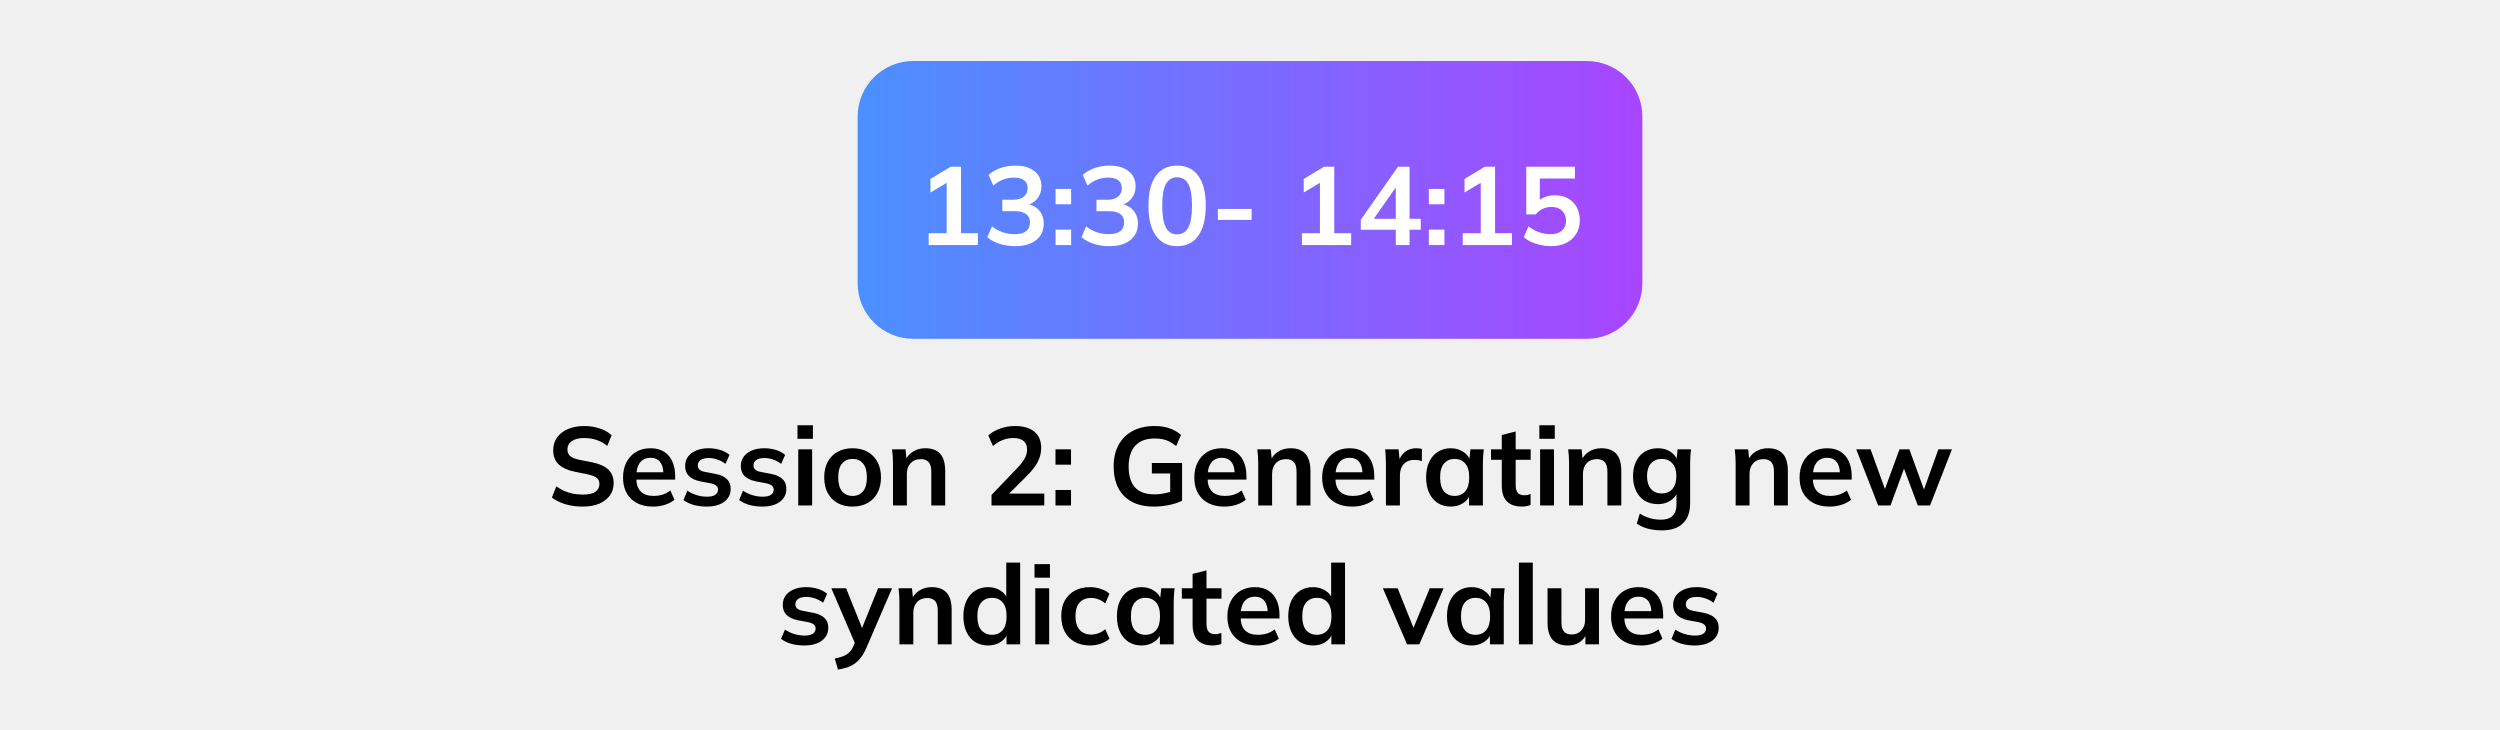
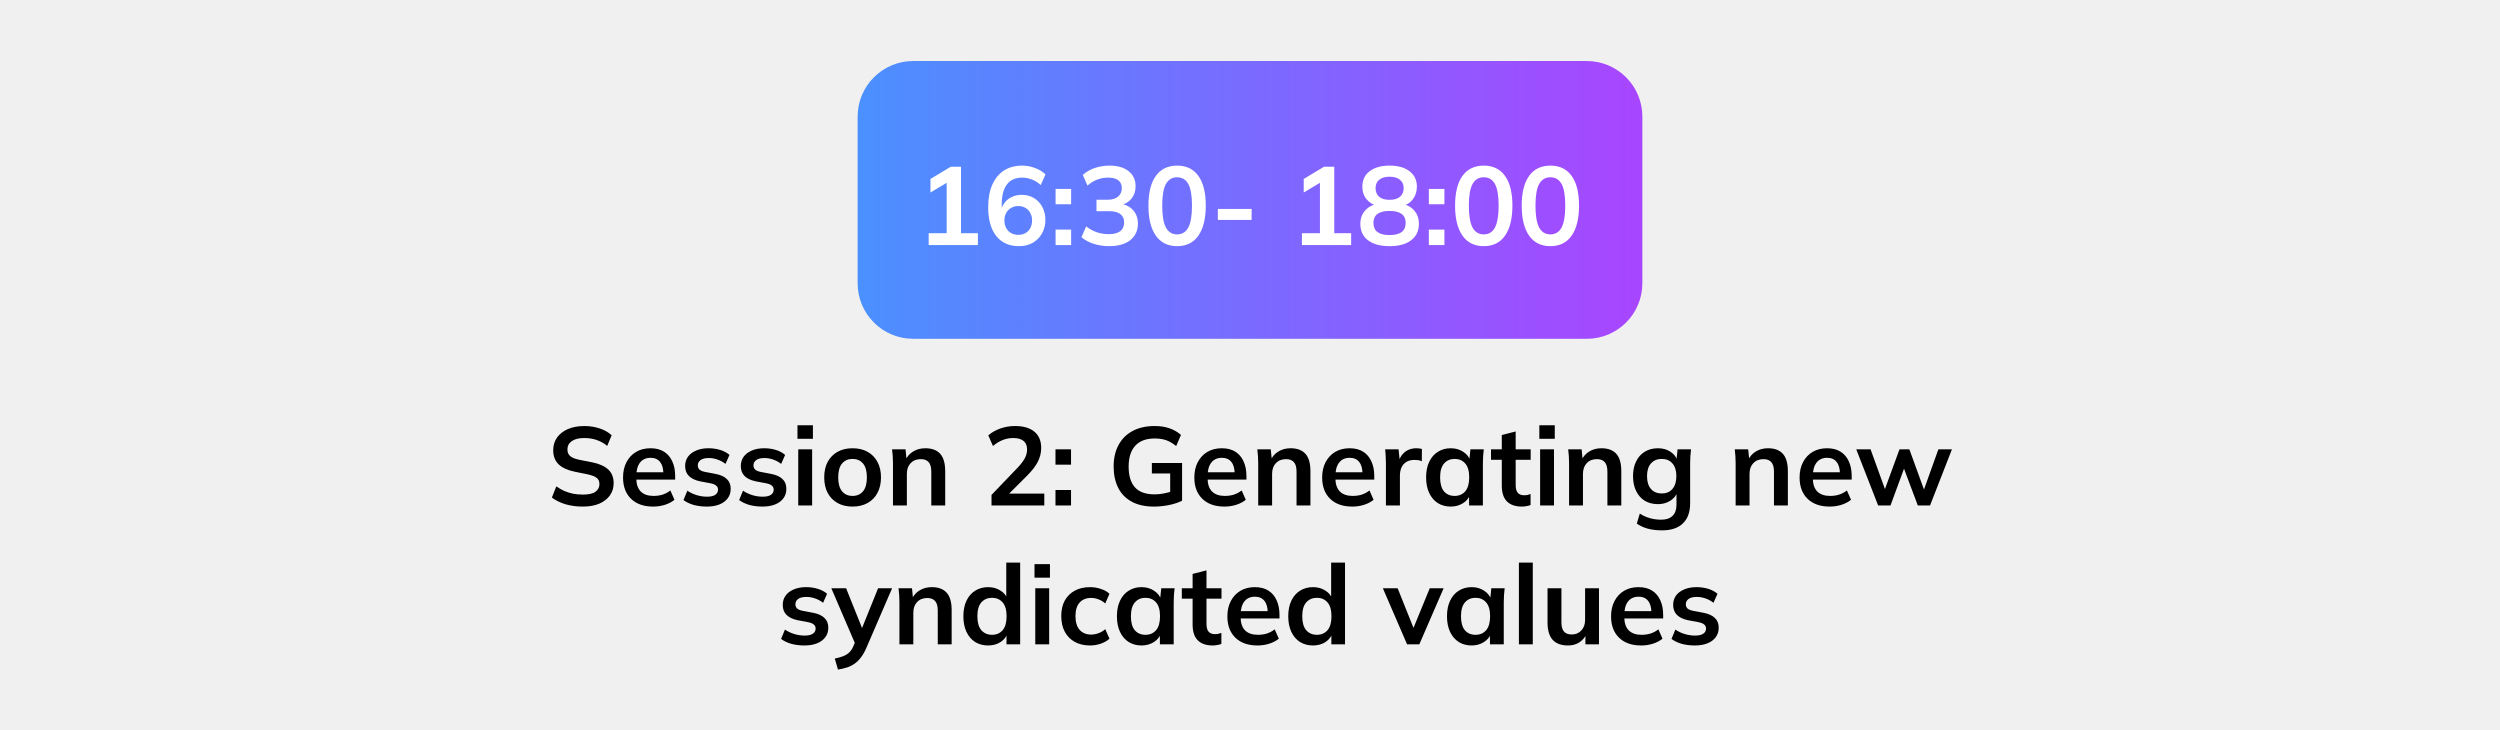
<svg xmlns="http://www.w3.org/2000/svg" width="360" height="105" viewBox="0 0 360 105" fill="none">
  <rect x="123.5" y="8.788" width="113" height="40" rx="8" fill="url(#paint0_linear_8_277)" />
-   <path d="M133.729 35.288V33.576H136.321V25.736H137.313L133.985 27.72V25.768L136.913 24.008H138.385V33.576H140.817V35.288H133.729ZM146.171 35.448C145.392 35.448 144.646 35.336 143.931 35.112C143.216 34.878 142.63 34.558 142.171 34.152L142.843 32.6C143.344 32.984 143.862 33.267 144.395 33.448C144.939 33.63 145.51 33.72 146.107 33.72C146.832 33.72 147.382 33.576 147.755 33.288C148.128 33 148.315 32.579 148.315 32.024C148.315 31.491 148.128 31.091 147.755 30.824C147.392 30.547 146.859 30.408 146.155 30.408H144.331V28.76H145.979C146.587 28.76 147.072 28.611 147.435 28.312C147.798 28.014 147.979 27.603 147.979 27.08C147.979 26.59 147.808 26.216 147.467 25.96C147.136 25.704 146.656 25.576 146.027 25.576C144.896 25.576 143.899 25.96 143.035 26.728L142.363 25.192C142.822 24.766 143.387 24.435 144.059 24.2C144.742 23.966 145.456 23.848 146.203 23.848C147.376 23.848 148.294 24.115 148.955 24.648C149.627 25.171 149.963 25.902 149.963 26.84C149.963 27.512 149.771 28.094 149.387 28.584C149.014 29.064 148.496 29.384 147.835 29.544V29.352C148.614 29.48 149.216 29.8 149.643 30.312C150.08 30.814 150.299 31.443 150.299 32.2C150.299 33.203 149.931 33.998 149.195 34.584C148.459 35.16 147.451 35.448 146.171 35.448ZM152.005 29.416V27.208H154.245V29.416H152.005ZM152.005 35.288V33.064H154.245V35.288H152.005ZM159.733 35.448C158.955 35.448 158.208 35.336 157.493 35.112C156.779 34.878 156.192 34.558 155.733 34.152L156.405 32.6C156.907 32.984 157.424 33.267 157.957 33.448C158.501 33.63 159.072 33.72 159.669 33.72C160.395 33.72 160.944 33.576 161.317 33.288C161.691 33 161.877 32.579 161.877 32.024C161.877 31.491 161.691 31.091 161.317 30.824C160.955 30.547 160.421 30.408 159.717 30.408H157.893V28.76H159.541C160.149 28.76 160.635 28.611 160.997 28.312C161.36 28.014 161.541 27.603 161.541 27.08C161.541 26.59 161.371 26.216 161.029 25.96C160.699 25.704 160.219 25.576 159.589 25.576C158.459 25.576 157.461 25.96 156.597 26.728L155.925 25.192C156.384 24.766 156.949 24.435 157.621 24.2C158.304 23.966 159.019 23.848 159.765 23.848C160.939 23.848 161.856 24.115 162.517 24.648C163.189 25.171 163.525 25.902 163.525 26.84C163.525 27.512 163.333 28.094 162.949 28.584C162.576 29.064 162.059 29.384 161.397 29.544V29.352C162.176 29.48 162.779 29.8 163.205 30.312C163.643 30.814 163.861 31.443 163.861 32.2C163.861 33.203 163.493 33.998 162.757 34.584C162.021 35.16 161.013 35.448 159.733 35.448ZM169.503 35.448C168.18 35.448 167.162 34.947 166.447 33.944C165.732 32.931 165.375 31.491 165.375 29.624C165.375 27.736 165.732 26.302 166.447 25.32C167.162 24.339 168.18 23.848 169.503 23.848C170.836 23.848 171.855 24.339 172.559 25.32C173.274 26.302 173.631 27.731 173.631 29.608C173.631 31.486 173.274 32.931 172.559 33.944C171.855 34.947 170.836 35.448 169.503 35.448ZM169.503 33.752C170.228 33.752 170.767 33.422 171.119 32.76C171.471 32.088 171.647 31.038 171.647 29.608C171.647 28.179 171.471 27.144 171.119 26.504C170.767 25.854 170.228 25.528 169.503 25.528C168.788 25.528 168.25 25.854 167.887 26.504C167.535 27.144 167.359 28.179 167.359 29.608C167.359 31.038 167.535 32.088 167.887 32.76C168.25 33.422 168.788 33.752 169.503 33.752ZM175.369 31.672V30.088H180.233V31.672H175.369ZM187.479 35.288V33.576H190.071V25.736H191.063L187.735 27.72V25.768L190.663 24.008H192.135V33.576H194.567V35.288H187.479ZM200.993 35.288V33.08H195.953V31.64L201.313 24.008H202.977V31.512H204.593V33.08H202.977V35.288H200.993ZM200.993 31.512V26.44H201.377L197.489 31.992V31.512H200.993ZM205.755 29.416V27.208H207.995V29.416H205.755ZM205.755 35.288V33.064H207.995V35.288H205.755ZM210.635 35.288V33.576H213.227V25.736H214.219L210.891 27.72V25.768L213.819 24.008H215.291V33.576H217.723V35.288H210.635ZM223.333 35.448C222.842 35.448 222.352 35.395 221.861 35.288C221.381 35.182 220.928 35.032 220.501 34.84C220.085 34.648 219.728 34.419 219.429 34.152L220.101 32.6C220.602 32.974 221.114 33.256 221.637 33.448C222.17 33.63 222.725 33.72 223.301 33.72C223.994 33.72 224.533 33.55 224.917 33.208C225.312 32.856 225.509 32.387 225.509 31.8C225.509 31.203 225.322 30.723 224.949 30.36C224.576 29.987 224.064 29.8 223.413 29.8C222.954 29.8 222.533 29.891 222.149 30.072C221.776 30.243 221.44 30.51 221.141 30.872H219.781V24.008H226.789V25.704H221.733V29.288H221.237C221.514 28.915 221.882 28.627 222.341 28.424C222.81 28.222 223.333 28.12 223.909 28.12C224.634 28.12 225.264 28.27 225.797 28.568C226.33 28.867 226.746 29.288 227.045 29.832C227.344 30.366 227.493 30.995 227.493 31.72C227.493 32.456 227.322 33.107 226.981 33.672C226.65 34.227 226.17 34.664 225.541 34.984C224.922 35.294 224.186 35.448 223.333 35.448Z" fill="white" />
+   <path d="M133.729 35.288V33.576H136.321V25.736H137.313L133.985 27.72V25.768L136.913 24.008H138.385V33.576H140.817V35.288H133.729ZM146.747 35.448C145.328 35.448 144.23 34.958 143.451 33.976C142.683 32.995 142.299 31.619 142.299 29.848C142.299 28.568 142.496 27.486 142.891 26.6C143.286 25.704 143.846 25.022 144.571 24.552C145.307 24.083 146.187 23.848 147.211 23.848C147.819 23.848 148.422 23.96 149.019 24.184C149.616 24.398 150.128 24.707 150.555 25.112L149.867 26.648C149.472 26.286 149.046 26.019 148.587 25.848C148.128 25.667 147.664 25.576 147.195 25.576C146.235 25.576 145.504 25.902 145.003 26.552C144.502 27.203 144.251 28.174 144.251 29.464V30.664H144.059C144.144 30.12 144.326 29.656 144.603 29.272C144.88 28.878 145.238 28.579 145.675 28.376C146.112 28.163 146.598 28.056 147.131 28.056C147.792 28.056 148.379 28.211 148.891 28.52C149.403 28.83 149.803 29.256 150.091 29.8C150.39 30.344 150.539 30.968 150.539 31.672C150.539 32.398 150.374 33.048 150.043 33.624C149.723 34.19 149.28 34.638 148.715 34.968C148.15 35.288 147.494 35.448 146.747 35.448ZM146.635 33.816C147.03 33.816 147.376 33.731 147.675 33.56C147.974 33.39 148.203 33.15 148.363 32.84C148.534 32.52 148.619 32.158 148.619 31.752C148.619 31.336 148.534 30.974 148.363 30.664C148.203 30.355 147.974 30.115 147.675 29.944C147.376 29.763 147.03 29.672 146.635 29.672C146.24 29.672 145.894 29.763 145.595 29.944C145.296 30.115 145.062 30.355 144.891 30.664C144.72 30.974 144.635 31.336 144.635 31.752C144.635 32.158 144.72 32.52 144.891 32.84C145.062 33.15 145.296 33.39 145.595 33.56C145.894 33.731 146.24 33.816 146.635 33.816ZM152.005 29.416V27.208H154.245V29.416H152.005ZM152.005 35.288V33.064H154.245V35.288H152.005ZM159.733 35.448C158.955 35.448 158.208 35.336 157.493 35.112C156.779 34.878 156.192 34.558 155.733 34.152L156.405 32.6C156.907 32.984 157.424 33.267 157.957 33.448C158.501 33.63 159.072 33.72 159.669 33.72C160.395 33.72 160.944 33.576 161.317 33.288C161.691 33 161.877 32.579 161.877 32.024C161.877 31.491 161.691 31.091 161.317 30.824C160.955 30.547 160.421 30.408 159.717 30.408H157.893V28.76H159.541C160.149 28.76 160.635 28.611 160.997 28.312C161.36 28.014 161.541 27.603 161.541 27.08C161.541 26.59 161.371 26.216 161.029 25.96C160.699 25.704 160.219 25.576 159.589 25.576C158.459 25.576 157.461 25.96 156.597 26.728L155.925 25.192C156.384 24.766 156.949 24.435 157.621 24.2C158.304 23.966 159.019 23.848 159.765 23.848C160.939 23.848 161.856 24.115 162.517 24.648C163.189 25.171 163.525 25.902 163.525 26.84C163.525 27.512 163.333 28.094 162.949 28.584C162.576 29.064 162.059 29.384 161.397 29.544V29.352C162.176 29.48 162.779 29.8 163.205 30.312C163.643 30.814 163.861 31.443 163.861 32.2C163.861 33.203 163.493 33.998 162.757 34.584C162.021 35.16 161.013 35.448 159.733 35.448ZM169.503 35.448C168.18 35.448 167.162 34.947 166.447 33.944C165.732 32.931 165.375 31.491 165.375 29.624C165.375 27.736 165.732 26.302 166.447 25.32C167.162 24.339 168.18 23.848 169.503 23.848C170.836 23.848 171.855 24.339 172.559 25.32C173.274 26.302 173.631 27.731 173.631 29.608C173.631 31.486 173.274 32.931 172.559 33.944C171.855 34.947 170.836 35.448 169.503 35.448ZM169.503 33.752C170.228 33.752 170.767 33.422 171.119 32.76C171.471 32.088 171.647 31.038 171.647 29.608C171.647 28.179 171.471 27.144 171.119 26.504C170.767 25.854 170.228 25.528 169.503 25.528C168.788 25.528 168.25 25.854 167.887 26.504C167.535 27.144 167.359 28.179 167.359 29.608C167.359 31.038 167.535 32.088 167.887 32.76C168.25 33.422 168.788 33.752 169.503 33.752ZM175.369 31.672V30.088H180.233V31.672H175.369ZM187.479 35.288V33.576H190.071V25.736H191.063L187.735 27.72V25.768L190.663 24.008H192.135V33.576H194.567V35.288H187.479ZM200.097 35.448C198.774 35.448 197.74 35.166 196.993 34.6C196.257 34.035 195.889 33.251 195.889 32.248C195.889 31.459 196.129 30.803 196.609 30.28C197.089 29.758 197.713 29.448 198.481 29.352V29.688C197.788 29.539 197.228 29.214 196.801 28.712C196.385 28.211 196.177 27.603 196.177 26.888C196.177 25.939 196.524 25.198 197.217 24.664C197.921 24.12 198.881 23.848 200.097 23.848C201.324 23.848 202.284 24.12 202.977 24.664C203.681 25.198 204.033 25.939 204.033 26.888C204.033 27.603 203.83 28.216 203.425 28.728C203.03 29.24 202.492 29.555 201.809 29.672V29.352C202.566 29.459 203.174 29.774 203.633 30.296C204.092 30.808 204.321 31.459 204.321 32.248C204.321 33.251 203.948 34.035 203.201 34.6C202.465 35.166 201.43 35.448 200.097 35.448ZM200.097 33.848C200.876 33.848 201.457 33.704 201.841 33.416C202.225 33.118 202.417 32.68 202.417 32.104C202.417 31.528 202.225 31.096 201.841 30.808C201.457 30.52 200.876 30.376 200.097 30.376C199.329 30.376 198.748 30.52 198.353 30.808C197.969 31.096 197.777 31.528 197.777 32.104C197.777 32.68 197.969 33.118 198.353 33.416C198.748 33.704 199.329 33.848 200.097 33.848ZM200.097 28.776C200.758 28.776 201.26 28.627 201.601 28.328C201.953 28.03 202.129 27.619 202.129 27.096C202.129 26.584 201.953 26.184 201.601 25.896C201.26 25.598 200.758 25.448 200.097 25.448C199.446 25.448 198.945 25.598 198.593 25.896C198.252 26.184 198.081 26.584 198.081 27.096C198.081 27.619 198.252 28.03 198.593 28.328C198.945 28.627 199.446 28.776 200.097 28.776ZM205.755 29.416V27.208H207.995V29.416H205.755ZM205.755 35.288V33.064H207.995V35.288H205.755ZM213.659 35.448C212.337 35.448 211.318 34.947 210.603 33.944C209.889 32.931 209.531 31.491 209.531 29.624C209.531 27.736 209.889 26.302 210.603 25.32C211.318 24.339 212.337 23.848 213.659 23.848C214.993 23.848 216.011 24.339 216.715 25.32C217.43 26.302 217.787 27.731 217.787 29.608C217.787 31.486 217.43 32.931 216.715 33.944C216.011 34.947 214.993 35.448 213.659 35.448ZM213.659 33.752C214.385 33.752 214.923 33.422 215.275 32.76C215.627 32.088 215.803 31.038 215.803 29.608C215.803 28.179 215.627 27.144 215.275 26.504C214.923 25.854 214.385 25.528 213.659 25.528C212.945 25.528 212.406 25.854 212.043 26.504C211.691 27.144 211.515 28.179 211.515 29.608C211.515 31.038 211.691 32.088 212.043 32.76C212.406 33.422 212.945 33.752 213.659 33.752ZM223.253 35.448C221.93 35.448 220.912 34.947 220.197 33.944C219.482 32.931 219.125 31.491 219.125 29.624C219.125 27.736 219.482 26.302 220.197 25.32C220.912 24.339 221.93 23.848 223.253 23.848C224.586 23.848 225.605 24.339 226.309 25.32C227.024 26.302 227.381 27.731 227.381 29.608C227.381 31.486 227.024 32.931 226.309 33.944C225.605 34.947 224.586 35.448 223.253 35.448ZM223.253 33.752C223.978 33.752 224.517 33.422 224.869 32.76C225.221 32.088 225.397 31.038 225.397 29.608C225.397 28.179 225.221 27.144 224.869 26.504C224.517 25.854 223.978 25.528 223.253 25.528C222.538 25.528 222 25.854 221.637 26.504C221.285 27.144 221.109 28.179 221.109 29.608C221.109 31.038 221.285 32.088 221.637 32.76C222 33.422 222.538 33.752 223.253 33.752Z" fill="white" />
  <path d="M83.934 72.948C83.027 72.948 82.19 72.836 81.422 72.612C80.665 72.378 80.014 72.058 79.47 71.652L80.11 70.036C80.473 70.292 80.851 70.511 81.246 70.692C81.641 70.863 82.062 70.996 82.51 71.092C82.958 71.178 83.433 71.22 83.934 71.22C84.777 71.22 85.385 71.082 85.758 70.804C86.131 70.527 86.318 70.164 86.318 69.716C86.318 69.322 86.19 69.023 85.934 68.82C85.678 68.607 85.219 68.431 84.558 68.292L82.75 67.924C81.715 67.711 80.942 67.354 80.43 66.852C79.918 66.351 79.662 65.679 79.662 64.836C79.662 64.132 79.849 63.519 80.222 62.996C80.595 62.474 81.118 62.068 81.79 61.78C82.462 61.492 83.246 61.348 84.142 61.348C84.942 61.348 85.683 61.466 86.366 61.7C87.049 61.924 87.619 62.25 88.078 62.676L87.438 64.212C86.979 63.828 86.478 63.546 85.934 63.364C85.39 63.172 84.782 63.076 84.11 63.076C83.353 63.076 82.761 63.226 82.334 63.524C81.918 63.812 81.71 64.212 81.71 64.724C81.71 65.119 81.838 65.434 82.094 65.668C82.361 65.903 82.809 66.084 83.438 66.212L85.23 66.564C86.297 66.778 87.086 67.13 87.598 67.62C88.11 68.1 88.366 68.751 88.366 69.572C88.366 70.244 88.185 70.836 87.822 71.348C87.459 71.85 86.947 72.244 86.286 72.532C85.625 72.81 84.841 72.948 83.934 72.948ZM94.055 72.948C92.7 72.948 91.638 72.575 90.871 71.828C90.103 71.082 89.719 70.058 89.719 68.756C89.719 67.914 89.884 67.178 90.215 66.548C90.545 65.919 91.004 65.428 91.591 65.076C92.188 64.724 92.881 64.548 93.671 64.548C94.449 64.548 95.1 64.714 95.623 65.044C96.145 65.375 96.54 65.839 96.806 66.436C97.084 67.034 97.222 67.732 97.222 68.532V69.06H91.335V68.004H95.799L95.526 68.228C95.526 67.482 95.367 66.911 95.046 66.516C94.737 66.122 94.284 65.924 93.686 65.924C93.025 65.924 92.513 66.159 92.15 66.628C91.799 67.098 91.623 67.754 91.623 68.596V68.804C91.623 69.679 91.836 70.335 92.263 70.772C92.7 71.199 93.313 71.412 94.103 71.412C94.561 71.412 94.988 71.354 95.382 71.236C95.788 71.108 96.172 70.906 96.534 70.628L97.126 71.972C96.743 72.282 96.284 72.522 95.751 72.692C95.217 72.863 94.652 72.948 94.055 72.948ZM101.796 72.948C101.103 72.948 100.463 72.868 99.876 72.708C99.3 72.538 98.815 72.303 98.42 72.004L98.98 70.66C99.385 70.938 99.834 71.151 100.324 71.3C100.815 71.45 101.311 71.524 101.812 71.524C102.345 71.524 102.74 71.434 102.996 71.252C103.263 71.071 103.396 70.826 103.396 70.516C103.396 70.271 103.311 70.079 103.14 69.94C102.98 69.791 102.719 69.679 102.356 69.604L100.756 69.3C100.073 69.151 99.551 68.895 99.188 68.532C98.836 68.17 98.66 67.695 98.66 67.108C98.66 66.607 98.793 66.164 99.06 65.78C99.338 65.396 99.727 65.098 100.228 64.884C100.74 64.66 101.337 64.548 102.02 64.548C102.617 64.548 103.177 64.628 103.7 64.788C104.233 64.948 104.681 65.188 105.044 65.508L104.468 66.804C104.137 66.538 103.759 66.33 103.332 66.18C102.905 66.031 102.489 65.956 102.084 65.956C101.529 65.956 101.124 66.058 100.868 66.26C100.612 66.452 100.484 66.703 100.484 67.012C100.484 67.247 100.559 67.444 100.708 67.604C100.868 67.754 101.113 67.866 101.444 67.94L103.044 68.244C103.759 68.383 104.297 68.628 104.66 68.98C105.033 69.322 105.22 69.791 105.22 70.388C105.22 70.922 105.076 71.38 104.788 71.764C104.5 72.148 104.1 72.442 103.588 72.644C103.076 72.847 102.479 72.948 101.796 72.948ZM109.812 72.948C109.118 72.948 108.478 72.868 107.892 72.708C107.316 72.538 106.83 72.303 106.436 72.004L106.996 70.66C107.401 70.938 107.849 71.151 108.34 71.3C108.83 71.45 109.326 71.524 109.828 71.524C110.361 71.524 110.756 71.434 111.012 71.252C111.278 71.071 111.412 70.826 111.412 70.516C111.412 70.271 111.326 70.079 111.156 69.94C110.996 69.791 110.734 69.679 110.372 69.604L108.772 69.3C108.089 69.151 107.566 68.895 107.204 68.532C106.852 68.17 106.676 67.695 106.676 67.108C106.676 66.607 106.809 66.164 107.076 65.78C107.353 65.396 107.742 65.098 108.244 64.884C108.756 64.66 109.353 64.548 110.036 64.548C110.633 64.548 111.193 64.628 111.716 64.788C112.249 64.948 112.697 65.188 113.06 65.508L112.484 66.804C112.153 66.538 111.774 66.33 111.348 66.18C110.921 66.031 110.505 65.956 110.1 65.956C109.545 65.956 109.14 66.058 108.884 66.26C108.628 66.452 108.5 66.703 108.5 67.012C108.5 67.247 108.574 67.444 108.724 67.604C108.884 67.754 109.129 67.866 109.46 67.94L111.06 68.244C111.774 68.383 112.313 68.628 112.676 68.98C113.049 69.322 113.236 69.791 113.236 70.388C113.236 70.922 113.092 71.38 112.804 71.764C112.516 72.148 112.116 72.442 111.604 72.644C111.092 72.847 110.494 72.948 109.812 72.948ZM114.947 72.788V64.708H116.947V72.788H114.947ZM114.835 63.188V61.236H117.059V63.188H114.835ZM122.767 72.948C121.935 72.948 121.215 72.778 120.607 72.436C119.999 72.095 119.525 71.61 119.183 70.98C118.853 70.351 118.687 69.604 118.687 68.74C118.687 67.876 118.853 67.135 119.183 66.516C119.525 65.887 119.999 65.402 120.607 65.06C121.215 64.719 121.935 64.548 122.767 64.548C123.599 64.548 124.319 64.719 124.927 65.06C125.546 65.402 126.021 65.887 126.351 66.516C126.693 67.135 126.863 67.876 126.863 68.74C126.863 69.604 126.693 70.351 126.351 70.98C126.021 71.61 125.546 72.095 124.927 72.436C124.319 72.778 123.599 72.948 122.767 72.948ZM122.767 71.412C123.397 71.412 123.898 71.194 124.271 70.756C124.645 70.308 124.831 69.636 124.831 68.74C124.831 67.844 124.645 67.178 124.271 66.74C123.898 66.303 123.397 66.084 122.767 66.084C122.138 66.084 121.637 66.303 121.263 66.74C120.89 67.178 120.703 67.844 120.703 68.74C120.703 69.636 120.89 70.308 121.263 70.756C121.637 71.194 122.138 71.412 122.767 71.412ZM128.588 72.788V66.724C128.588 66.394 128.577 66.058 128.556 65.716C128.535 65.375 128.503 65.039 128.46 64.708H130.396L130.556 66.308H130.364C130.62 65.743 130.999 65.311 131.5 65.012C132.001 64.703 132.583 64.548 133.244 64.548C134.193 64.548 134.908 64.815 135.388 65.348C135.868 65.882 136.108 66.714 136.108 67.844V72.788H134.108V67.94C134.108 67.29 133.98 66.826 133.724 66.548C133.479 66.26 133.105 66.116 132.604 66.116C131.985 66.116 131.495 66.308 131.132 66.692C130.769 67.076 130.588 67.588 130.588 68.228V72.788H128.588ZM142.779 72.788V71.268L146.523 67.364C146.993 66.874 147.339 66.42 147.563 66.004C147.787 65.588 147.899 65.162 147.899 64.724C147.899 64.18 147.729 63.77 147.387 63.492C147.046 63.215 146.55 63.076 145.899 63.076C145.377 63.076 144.875 63.172 144.395 63.364C143.915 63.546 143.446 63.834 142.987 64.228L142.315 62.692C142.774 62.287 143.339 61.962 144.011 61.716C144.694 61.471 145.409 61.348 146.155 61.348C147.371 61.348 148.305 61.62 148.955 62.164C149.606 62.708 149.931 63.487 149.931 64.5C149.931 65.204 149.766 65.876 149.435 66.516C149.105 67.146 148.593 67.807 147.899 68.5L144.779 71.62V71.076H150.379V72.788H142.779ZM151.989 66.916V64.708H154.229V66.916H151.989ZM151.989 72.788V70.564H154.229V72.788H151.989ZM166.172 72.948C164.903 72.948 163.836 72.714 162.972 72.244C162.108 71.775 161.458 71.108 161.02 70.244C160.583 69.38 160.364 68.356 160.364 67.172C160.364 65.978 160.599 64.948 161.068 64.084C161.538 63.21 162.21 62.538 163.084 62.068C163.97 61.588 165.031 61.348 166.268 61.348C167.09 61.348 167.81 61.46 168.428 61.684C169.047 61.898 169.591 62.212 170.06 62.628L169.372 64.228C169.031 63.962 168.706 63.748 168.396 63.588C168.087 63.428 167.767 63.316 167.436 63.252C167.106 63.178 166.722 63.14 166.284 63.14C165.047 63.14 164.108 63.492 163.468 64.196C162.839 64.89 162.524 65.887 162.524 67.188C162.524 68.49 162.823 69.482 163.42 70.164C164.028 70.847 164.978 71.188 166.268 71.188C166.706 71.188 167.143 71.146 167.58 71.06C168.028 70.975 168.466 70.852 168.892 70.692L168.508 71.556V68.18H165.868V66.676H170.22V72.1C169.698 72.367 169.074 72.575 168.348 72.724C167.623 72.874 166.898 72.948 166.172 72.948ZM176.32 72.948C174.965 72.948 173.904 72.575 173.136 71.828C172.368 71.082 171.984 70.058 171.984 68.756C171.984 67.914 172.149 67.178 172.48 66.548C172.811 65.919 173.269 65.428 173.856 65.076C174.453 64.724 175.147 64.548 175.936 64.548C176.715 64.548 177.365 64.714 177.888 65.044C178.411 65.375 178.805 65.839 179.072 66.436C179.349 67.034 179.488 67.732 179.488 68.532V69.06H173.6V68.004H178.064L177.792 68.228C177.792 67.482 177.632 66.911 177.312 66.516C177.003 66.122 176.549 65.924 175.952 65.924C175.291 65.924 174.779 66.159 174.416 66.628C174.064 67.098 173.888 67.754 173.888 68.596V68.804C173.888 69.679 174.101 70.335 174.528 70.772C174.965 71.199 175.579 71.412 176.368 71.412C176.827 71.412 177.253 71.354 177.648 71.236C178.053 71.108 178.437 70.906 178.8 70.628L179.392 71.972C179.008 72.282 178.549 72.522 178.016 72.692C177.483 72.863 176.917 72.948 176.32 72.948ZM181.182 72.788V66.724C181.182 66.394 181.171 66.058 181.15 65.716C181.128 65.375 181.096 65.039 181.054 64.708H182.99L183.15 66.308H182.958C183.214 65.743 183.592 65.311 184.094 65.012C184.595 64.703 185.176 64.548 185.838 64.548C186.787 64.548 187.502 64.815 187.982 65.348C188.462 65.882 188.702 66.714 188.702 67.844V72.788H186.702V67.94C186.702 67.29 186.574 66.826 186.318 66.548C186.072 66.26 185.699 66.116 185.198 66.116C184.579 66.116 184.088 66.308 183.726 66.692C183.363 67.076 183.182 67.588 183.182 68.228V72.788H181.182ZM194.726 72.948C193.372 72.948 192.31 72.575 191.542 71.828C190.774 71.082 190.39 70.058 190.39 68.756C190.39 67.914 190.556 67.178 190.886 66.548C191.217 65.919 191.676 65.428 192.262 65.076C192.86 64.724 193.553 64.548 194.342 64.548C195.121 64.548 195.772 64.714 196.294 65.044C196.817 65.375 197.212 65.839 197.478 66.436C197.756 67.034 197.894 67.732 197.894 68.532V69.06H192.006V68.004H196.47L196.198 68.228C196.198 67.482 196.038 66.911 195.718 66.516C195.409 66.122 194.956 65.924 194.358 65.924C193.697 65.924 193.185 66.159 192.822 66.628C192.47 67.098 192.294 67.754 192.294 68.596V68.804C192.294 69.679 192.508 70.335 192.934 70.772C193.372 71.199 193.985 71.412 194.774 71.412C195.233 71.412 195.66 71.354 196.054 71.236C196.46 71.108 196.844 70.906 197.206 70.628L197.798 71.972C197.414 72.282 196.956 72.522 196.422 72.692C195.889 72.863 195.324 72.948 194.726 72.948ZM199.572 72.788V66.772C199.572 66.431 199.561 66.084 199.54 65.732C199.529 65.38 199.503 65.039 199.46 64.708H201.396L201.62 66.916H201.3C201.407 66.383 201.583 65.94 201.828 65.588C202.084 65.236 202.393 64.975 202.756 64.804C203.119 64.634 203.513 64.548 203.94 64.548C204.132 64.548 204.287 64.559 204.404 64.58C204.521 64.591 204.639 64.618 204.756 64.66L204.74 66.42C204.537 66.335 204.361 66.282 204.212 66.26C204.073 66.239 203.897 66.228 203.684 66.228C203.225 66.228 202.836 66.324 202.516 66.516C202.207 66.708 201.972 66.975 201.812 67.316C201.663 67.658 201.588 68.047 201.588 68.484V72.788H199.572ZM208.911 72.948C208.207 72.948 207.588 72.783 207.055 72.452C206.522 72.111 206.106 71.626 205.807 70.996C205.508 70.367 205.359 69.615 205.359 68.74C205.359 67.866 205.508 67.119 205.807 66.5C206.106 65.871 206.522 65.391 207.055 65.06C207.588 64.719 208.207 64.548 208.911 64.548C209.594 64.548 210.191 64.719 210.703 65.06C211.226 65.391 211.572 65.839 211.743 66.404H211.567L211.743 64.708H213.663C213.631 65.039 213.599 65.375 213.567 65.716C213.546 66.058 213.535 66.394 213.535 66.724V72.788H211.551L211.535 71.124H211.727C211.556 71.679 211.21 72.122 210.687 72.452C210.164 72.783 209.572 72.948 208.911 72.948ZM209.471 71.412C210.1 71.412 210.607 71.194 210.991 70.756C211.375 70.308 211.567 69.636 211.567 68.74C211.567 67.844 211.375 67.178 210.991 66.74C210.607 66.303 210.1 66.084 209.471 66.084C208.842 66.084 208.335 66.303 207.951 66.74C207.567 67.178 207.375 67.844 207.375 68.74C207.375 69.636 207.562 70.308 207.935 70.756C208.319 71.194 208.831 71.412 209.471 71.412ZM219.169 72.948C218.209 72.948 217.484 72.698 216.993 72.196C216.502 71.695 216.257 70.943 216.257 69.94V66.212H214.705V64.708H216.257V62.644L218.257 62.132V64.708H220.417V66.212H218.257V69.812C218.257 70.367 218.364 70.756 218.577 70.98C218.79 71.204 219.084 71.316 219.457 71.316C219.66 71.316 219.83 71.3 219.969 71.268C220.118 71.236 220.262 71.194 220.401 71.14V72.724C220.22 72.799 220.017 72.852 219.793 72.884C219.58 72.927 219.372 72.948 219.169 72.948ZM221.776 72.788V64.708H223.776V72.788H221.776ZM221.664 63.188V61.236H223.888V63.188H221.664ZM225.947 72.788V66.724C225.947 66.394 225.937 66.058 225.915 65.716C225.894 65.375 225.862 65.039 225.819 64.708H227.755L227.915 66.308H227.723C227.979 65.743 228.358 65.311 228.859 65.012C229.361 64.703 229.942 64.548 230.603 64.548C231.553 64.548 232.267 64.815 232.747 65.348C233.227 65.882 233.467 66.714 233.467 67.844V72.788H231.467V67.94C231.467 67.29 231.339 66.826 231.083 66.548C230.838 66.26 230.465 66.116 229.963 66.116C229.345 66.116 228.854 66.308 228.491 66.692C228.129 67.076 227.947 67.588 227.947 68.228V72.788H225.947ZM239.332 76.372C238.585 76.372 237.908 76.292 237.3 76.132C236.703 75.972 236.169 75.727 235.7 75.396L236.132 73.956C236.441 74.159 236.761 74.324 237.092 74.452C237.423 74.58 237.764 74.676 238.116 74.74C238.468 74.804 238.825 74.836 239.188 74.836C239.935 74.836 240.489 74.65 240.852 74.276C241.225 73.914 241.412 73.391 241.412 72.708V70.772H241.572C241.401 71.327 241.055 71.77 240.532 72.1C240.02 72.431 239.428 72.596 238.756 72.596C238.031 72.596 237.396 72.436 236.852 72.116C236.319 71.786 235.903 71.316 235.604 70.708C235.305 70.1 235.156 69.386 235.156 68.564C235.156 67.743 235.305 67.034 235.604 66.436C235.903 65.828 236.319 65.364 236.852 65.044C237.396 64.714 238.031 64.548 238.756 64.548C239.439 64.548 240.031 64.714 240.532 65.044C241.044 65.364 241.385 65.802 241.556 66.356L241.412 66.26L241.572 64.708H243.508C243.465 65.039 243.433 65.375 243.412 65.716C243.391 66.058 243.38 66.394 243.38 66.724V72.468C243.38 73.738 243.033 74.703 242.34 75.364C241.657 76.036 240.655 76.372 239.332 76.372ZM239.3 71.06C239.94 71.06 240.447 70.847 240.82 70.42C241.204 69.983 241.396 69.364 241.396 68.564C241.396 67.764 241.204 67.151 240.82 66.724C240.447 66.298 239.94 66.084 239.3 66.084C238.649 66.084 238.132 66.298 237.748 66.724C237.364 67.151 237.172 67.764 237.172 68.564C237.172 69.364 237.364 69.983 237.748 70.42C238.132 70.847 238.649 71.06 239.3 71.06ZM249.932 72.788V66.724C249.932 66.394 249.921 66.058 249.9 65.716C249.878 65.375 249.846 65.039 249.804 64.708H251.74L251.9 66.308H251.708C251.964 65.743 252.342 65.311 252.844 65.012C253.345 64.703 253.926 64.548 254.588 64.548C255.537 64.548 256.252 64.815 256.732 65.348C257.212 65.882 257.452 66.714 257.452 67.844V72.788H255.452V67.94C255.452 67.29 255.324 66.826 255.068 66.548C254.822 66.26 254.449 66.116 253.948 66.116C253.329 66.116 252.838 66.308 252.476 66.692C252.113 67.076 251.932 67.588 251.932 68.228V72.788H249.932ZM263.476 72.948C262.122 72.948 261.06 72.575 260.292 71.828C259.524 71.082 259.14 70.058 259.14 68.756C259.14 67.914 259.306 67.178 259.636 66.548C259.967 65.919 260.426 65.428 261.012 65.076C261.61 64.724 262.303 64.548 263.092 64.548C263.871 64.548 264.522 64.714 265.044 65.044C265.567 65.375 265.962 65.839 266.228 66.436C266.506 67.034 266.644 67.732 266.644 68.532V69.06H260.756V68.004H265.22L264.948 68.228C264.948 67.482 264.788 66.911 264.468 66.516C264.159 66.122 263.706 65.924 263.108 65.924C262.447 65.924 261.935 66.159 261.572 66.628C261.22 67.098 261.044 67.754 261.044 68.596V68.804C261.044 69.679 261.258 70.335 261.684 70.772C262.122 71.199 262.735 71.412 263.524 71.412C263.983 71.412 264.41 71.354 264.804 71.236C265.21 71.108 265.594 70.906 265.956 70.628L266.548 71.972C266.164 72.282 265.706 72.522 265.172 72.692C264.639 72.863 264.074 72.948 263.476 72.948ZM270.453 72.788L267.301 64.708H269.365L271.637 70.996H271.221L273.525 64.708H274.949L277.237 70.996H276.869L279.125 64.708H281.077L277.925 72.788H276.165L273.749 66.356H274.597L272.229 72.788H270.453ZM115.851 92.948C115.157 92.948 114.517 92.868 113.931 92.708C113.355 92.538 112.869 92.303 112.475 92.004L113.035 90.66C113.44 90.938 113.888 91.151 114.379 91.3C114.869 91.45 115.365 91.524 115.867 91.524C116.4 91.524 116.795 91.434 117.051 91.252C117.317 91.071 117.451 90.826 117.451 90.516C117.451 90.271 117.365 90.079 117.195 89.94C117.035 89.791 116.773 89.679 116.411 89.604L114.811 89.3C114.128 89.151 113.605 88.895 113.243 88.532C112.891 88.17 112.715 87.695 112.715 87.108C112.715 86.607 112.848 86.164 113.115 85.78C113.392 85.396 113.781 85.098 114.283 84.884C114.795 84.66 115.392 84.548 116.075 84.548C116.672 84.548 117.232 84.628 117.755 84.788C118.288 84.948 118.736 85.188 119.099 85.508L118.523 86.804C118.192 86.538 117.813 86.33 117.387 86.18C116.96 86.031 116.544 85.956 116.139 85.956C115.584 85.956 115.179 86.058 114.923 86.26C114.667 86.452 114.539 86.703 114.539 87.012C114.539 87.247 114.613 87.444 114.763 87.604C114.923 87.754 115.168 87.866 115.499 87.94L117.099 88.244C117.813 88.383 118.352 88.628 118.715 88.98C119.088 89.322 119.275 89.791 119.275 90.388C119.275 90.922 119.131 91.38 118.843 91.764C118.555 92.148 118.155 92.442 117.643 92.644C117.131 92.847 116.533 92.948 115.851 92.948ZM120.67 96.42L120.206 94.836C120.708 94.73 121.129 94.607 121.47 94.468C121.812 94.33 122.094 94.148 122.318 93.924C122.542 93.7 122.729 93.412 122.878 93.06L123.278 92.116L123.23 92.9L119.71 84.708H121.838L124.366 91.012H123.902L126.446 84.708H128.462L124.782 93.236C124.537 93.812 124.27 94.287 123.982 94.66C123.694 95.044 123.385 95.348 123.054 95.572C122.724 95.807 122.361 95.988 121.966 96.116C121.572 96.244 121.14 96.346 120.67 96.42ZM129.518 92.788V86.724C129.518 86.394 129.507 86.058 129.486 85.716C129.464 85.375 129.432 85.039 129.39 84.708H131.326L131.486 86.308H131.294C131.55 85.743 131.928 85.311 132.43 85.012C132.931 84.703 133.512 84.548 134.174 84.548C135.123 84.548 135.838 84.815 136.318 85.348C136.798 85.882 137.038 86.714 137.038 87.844V92.788H135.038V87.94C135.038 87.29 134.91 86.826 134.654 86.548C134.408 86.26 134.035 86.116 133.534 86.116C132.915 86.116 132.424 86.308 132.062 86.692C131.699 87.076 131.518 87.588 131.518 88.228V92.788H129.518ZM142.294 92.948C141.59 92.948 140.966 92.783 140.422 92.452C139.889 92.111 139.473 91.626 139.174 90.996C138.876 90.367 138.726 89.615 138.726 88.74C138.726 87.866 138.876 87.119 139.174 86.5C139.473 85.871 139.889 85.391 140.422 85.06C140.966 84.719 141.59 84.548 142.294 84.548C142.966 84.548 143.558 84.714 144.07 85.044C144.593 85.364 144.94 85.802 145.11 86.356H144.902V81.012H146.902V92.788H144.934V91.076H145.126C144.956 91.652 144.609 92.111 144.086 92.452C143.574 92.783 142.977 92.948 142.294 92.948ZM142.854 91.412C143.484 91.412 143.99 91.194 144.374 90.756C144.758 90.308 144.95 89.636 144.95 88.74C144.95 87.844 144.758 87.178 144.374 86.74C143.99 86.303 143.484 86.084 142.854 86.084C142.225 86.084 141.713 86.303 141.318 86.74C140.934 87.178 140.742 87.844 140.742 88.74C140.742 89.636 140.934 90.308 141.318 90.756C141.713 91.194 142.225 91.412 142.854 91.412ZM149.08 92.788V84.708H151.08V92.788H149.08ZM148.968 83.188V81.236H151.192V83.188H148.968ZM156.964 92.948C156.132 92.948 155.401 92.778 154.772 92.436C154.153 92.095 153.673 91.61 153.332 90.98C152.991 90.34 152.82 89.583 152.82 88.708C152.82 87.834 152.991 87.087 153.332 86.468C153.684 85.85 154.169 85.375 154.788 85.044C155.407 84.714 156.132 84.548 156.964 84.548C157.497 84.548 158.015 84.634 158.516 84.804C159.028 84.964 159.444 85.199 159.764 85.508L159.156 86.9C158.868 86.634 158.543 86.436 158.18 86.308C157.828 86.17 157.481 86.1 157.14 86.1C156.425 86.1 155.865 86.324 155.46 86.772C155.065 87.22 154.868 87.871 154.868 88.724C154.868 89.578 155.065 90.234 155.46 90.692C155.865 91.151 156.425 91.38 157.14 91.38C157.471 91.38 157.812 91.316 158.164 91.188C158.527 91.06 158.857 90.863 159.156 90.596L159.764 91.972C159.433 92.282 159.012 92.522 158.5 92.692C157.999 92.863 157.487 92.948 156.964 92.948ZM164.388 92.948C163.684 92.948 163.065 92.783 162.532 92.452C161.998 92.111 161.582 91.626 161.284 90.996C160.985 90.367 160.836 89.615 160.836 88.74C160.836 87.866 160.985 87.119 161.284 86.5C161.582 85.871 161.998 85.391 162.532 85.06C163.065 84.719 163.684 84.548 164.388 84.548C165.07 84.548 165.668 84.719 166.18 85.06C166.702 85.391 167.049 85.839 167.22 86.404H167.044L167.22 84.708H169.14C169.108 85.039 169.076 85.375 169.044 85.716C169.022 86.058 169.012 86.394 169.012 86.724V92.788H167.028L167.012 91.124H167.204C167.033 91.679 166.686 92.122 166.164 92.452C165.641 92.783 165.049 92.948 164.388 92.948ZM164.948 91.412C165.577 91.412 166.084 91.194 166.468 90.756C166.852 90.308 167.044 89.636 167.044 88.74C167.044 87.844 166.852 87.178 166.468 86.74C166.084 86.303 165.577 86.084 164.948 86.084C164.318 86.084 163.812 86.303 163.428 86.74C163.044 87.178 162.852 87.844 162.852 88.74C162.852 89.636 163.038 90.308 163.412 90.756C163.796 91.194 164.308 91.412 164.948 91.412ZM174.646 92.948C173.686 92.948 172.96 92.698 172.47 92.196C171.979 91.695 171.734 90.943 171.734 89.94V86.212H170.182V84.708H171.734V82.644L173.734 82.132V84.708H175.894V86.212H173.734V89.812C173.734 90.367 173.84 90.756 174.054 90.98C174.267 91.204 174.56 91.316 174.934 91.316C175.136 91.316 175.307 91.3 175.446 91.268C175.595 91.236 175.739 91.194 175.878 91.14V92.724C175.696 92.799 175.494 92.852 175.27 92.884C175.056 92.927 174.848 92.948 174.646 92.948ZM181.078 92.948C179.723 92.948 178.662 92.575 177.894 91.828C177.126 91.082 176.742 90.058 176.742 88.756C176.742 87.914 176.907 87.178 177.238 86.548C177.569 85.919 178.027 85.428 178.614 85.076C179.211 84.724 179.905 84.548 180.694 84.548C181.473 84.548 182.123 84.714 182.646 85.044C183.169 85.375 183.563 85.839 183.83 86.436C184.107 87.034 184.246 87.732 184.246 88.532V89.06H178.358V88.004H182.822L182.55 88.228C182.55 87.482 182.39 86.911 182.07 86.516C181.761 86.122 181.307 85.924 180.71 85.924C180.049 85.924 179.537 86.159 179.174 86.628C178.822 87.098 178.646 87.754 178.646 88.596V88.804C178.646 89.679 178.859 90.335 179.286 90.772C179.723 91.199 180.337 91.412 181.126 91.412C181.585 91.412 182.011 91.354 182.406 91.236C182.811 91.108 183.195 90.906 183.558 90.628L184.15 91.972C183.766 92.282 183.307 92.522 182.774 92.692C182.241 92.863 181.675 92.948 181.078 92.948ZM189.076 92.948C188.372 92.948 187.748 92.783 187.204 92.452C186.67 92.111 186.254 91.626 185.956 90.996C185.657 90.367 185.508 89.615 185.508 88.74C185.508 87.866 185.657 87.119 185.956 86.5C186.254 85.871 186.67 85.391 187.204 85.06C187.748 84.719 188.372 84.548 189.076 84.548C189.748 84.548 190.34 84.714 190.852 85.044C191.374 85.364 191.721 85.802 191.892 86.356H191.684V81.012H193.684V92.788H191.716V91.076H191.908C191.737 91.652 191.39 92.111 190.868 92.452C190.356 92.783 189.758 92.948 189.076 92.948ZM189.636 91.412C190.265 91.412 190.772 91.194 191.156 90.756C191.54 90.308 191.732 89.636 191.732 88.74C191.732 87.844 191.54 87.178 191.156 86.74C190.772 86.303 190.265 86.084 189.636 86.084C189.006 86.084 188.494 86.303 188.1 86.74C187.716 87.178 187.524 87.844 187.524 88.74C187.524 89.636 187.716 90.308 188.1 90.756C188.494 91.194 189.006 91.412 189.636 91.412ZM202.62 92.788L199.132 84.708H201.26L203.788 91.028H203.292L205.884 84.708H207.884L204.38 92.788H202.62ZM211.919 92.948C211.215 92.948 210.596 92.783 210.063 92.452C209.53 92.111 209.114 91.626 208.815 90.996C208.516 90.367 208.367 89.615 208.367 88.74C208.367 87.866 208.516 87.119 208.815 86.5C209.114 85.871 209.53 85.391 210.063 85.06C210.596 84.719 211.215 84.548 211.919 84.548C212.602 84.548 213.199 84.719 213.711 85.06C214.234 85.391 214.58 85.839 214.751 86.404H214.575L214.751 84.708H216.671C216.639 85.039 216.607 85.375 216.575 85.716C216.554 86.058 216.543 86.394 216.543 86.724V92.788H214.559L214.543 91.124H214.735C214.564 91.679 214.218 92.122 213.695 92.452C213.172 92.783 212.58 92.948 211.919 92.948ZM212.479 91.412C213.108 91.412 213.615 91.194 213.999 90.756C214.383 90.308 214.575 89.636 214.575 88.74C214.575 87.844 214.383 87.178 213.999 86.74C213.615 86.303 213.108 86.084 212.479 86.084C211.85 86.084 211.343 86.303 210.959 86.74C210.575 87.178 210.383 87.844 210.383 88.74C210.383 89.636 210.57 90.308 210.943 90.756C211.327 91.194 211.839 91.412 212.479 91.412ZM218.721 92.788V81.012H220.721V92.788H218.721ZM225.805 92.948C224.813 92.948 224.071 92.676 223.581 92.132C223.09 91.588 222.845 90.756 222.845 89.636V84.708H224.845V89.62C224.845 90.218 224.967 90.66 225.213 90.948C225.458 91.226 225.831 91.364 226.333 91.364C226.898 91.364 227.357 91.172 227.709 90.788C228.071 90.404 228.253 89.898 228.253 89.268V84.708H230.253V92.788H228.301V91.14H228.525C228.29 91.716 227.933 92.164 227.453 92.484C226.983 92.794 226.434 92.948 225.805 92.948ZM236.328 92.948C234.973 92.948 233.912 92.575 233.144 91.828C232.376 91.082 231.992 90.058 231.992 88.756C231.992 87.914 232.157 87.178 232.488 86.548C232.819 85.919 233.277 85.428 233.864 85.076C234.461 84.724 235.155 84.548 235.944 84.548C236.723 84.548 237.373 84.714 237.896 85.044C238.419 85.375 238.813 85.839 239.08 86.436C239.357 87.034 239.496 87.732 239.496 88.532V89.06H233.608V88.004H238.072L237.8 88.228C237.8 87.482 237.64 86.911 237.32 86.516C237.011 86.122 236.557 85.924 235.96 85.924C235.299 85.924 234.787 86.159 234.424 86.628C234.072 87.098 233.896 87.754 233.896 88.596V88.804C233.896 89.679 234.109 90.335 234.536 90.772C234.973 91.199 235.587 91.412 236.376 91.412C236.835 91.412 237.261 91.354 237.656 91.236C238.061 91.108 238.445 90.906 238.808 90.628L239.4 91.972C239.016 92.282 238.557 92.522 238.024 92.692C237.491 92.863 236.925 92.948 236.328 92.948ZM244.07 92.948C243.376 92.948 242.736 92.868 242.15 92.708C241.574 92.538 241.088 92.303 240.694 92.004L241.254 90.66C241.659 90.938 242.107 91.151 242.598 91.3C243.088 91.45 243.584 91.524 244.086 91.524C244.619 91.524 245.014 91.434 245.27 91.252C245.536 91.071 245.67 90.826 245.67 90.516C245.67 90.271 245.584 90.079 245.414 89.94C245.254 89.791 244.992 89.679 244.63 89.604L243.03 89.3C242.347 89.151 241.824 88.895 241.462 88.532C241.11 88.17 240.934 87.695 240.934 87.108C240.934 86.607 241.067 86.164 241.334 85.78C241.611 85.396 242 85.098 242.502 84.884C243.014 84.66 243.611 84.548 244.294 84.548C244.891 84.548 245.451 84.628 245.974 84.788C246.507 84.948 246.955 85.188 247.318 85.508L246.742 86.804C246.411 86.538 246.032 86.33 245.606 86.18C245.179 86.031 244.763 85.956 244.358 85.956C243.803 85.956 243.398 86.058 243.142 86.26C242.886 86.452 242.758 86.703 242.758 87.012C242.758 87.247 242.832 87.444 242.982 87.604C243.142 87.754 243.387 87.866 243.718 87.94L245.318 88.244C246.032 88.383 246.571 88.628 246.934 88.98C247.307 89.322 247.494 89.791 247.494 90.388C247.494 90.922 247.35 91.38 247.062 91.764C246.774 92.148 246.374 92.442 245.862 92.644C245.35 92.847 244.752 92.948 244.07 92.948Z" fill="black" />
  <defs>
    <linearGradient id="paint0_linear_8_277" x1="32.984" y1="28.788" x2="341.288" y2="28.788" gradientUnits="userSpaceOnUse">
      <stop stop-color="#00CCFF" />
      <stop offset="1" stop-color="#FF00FF" />
    </linearGradient>
  </defs>
</svg>
